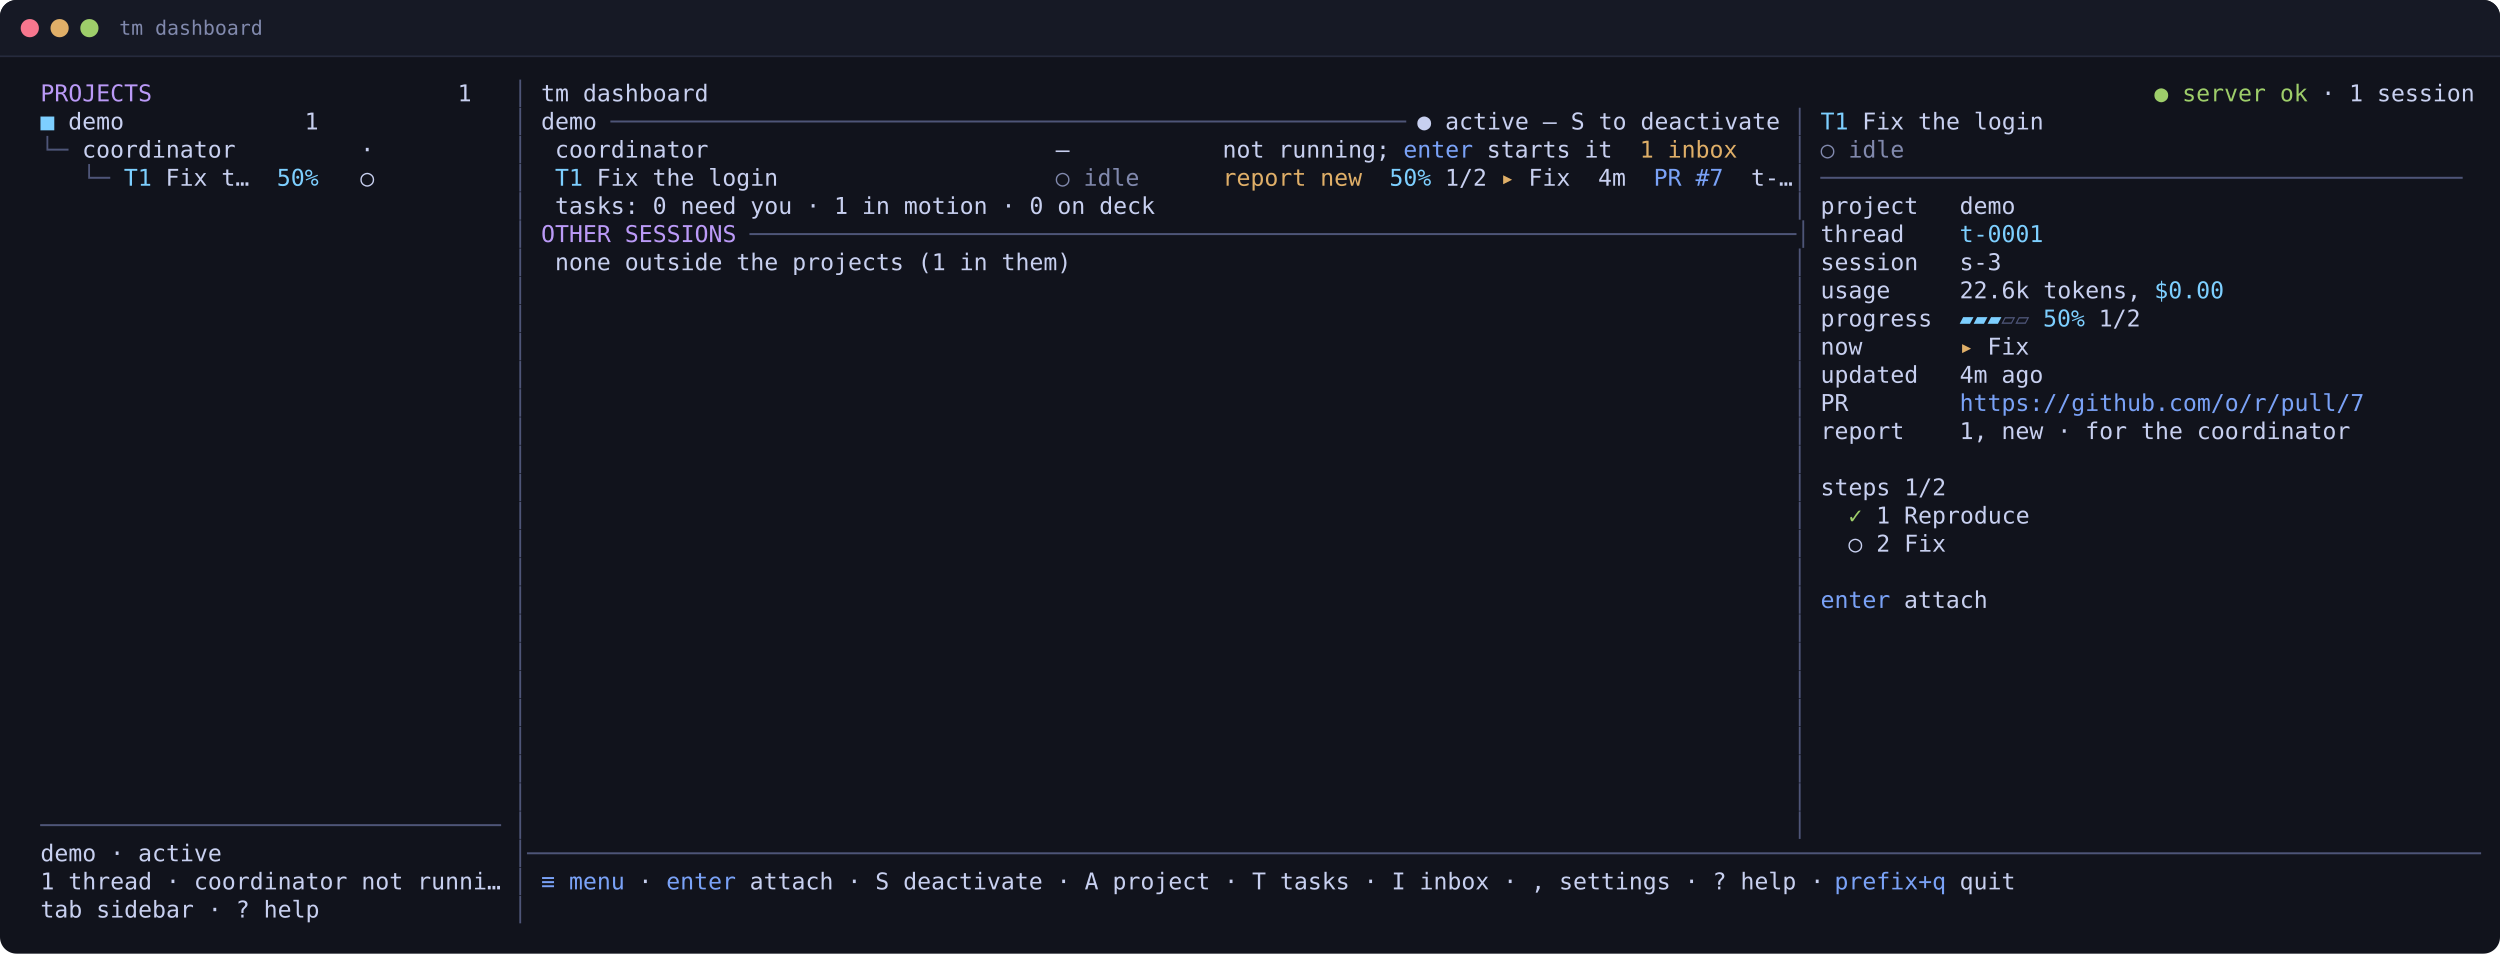
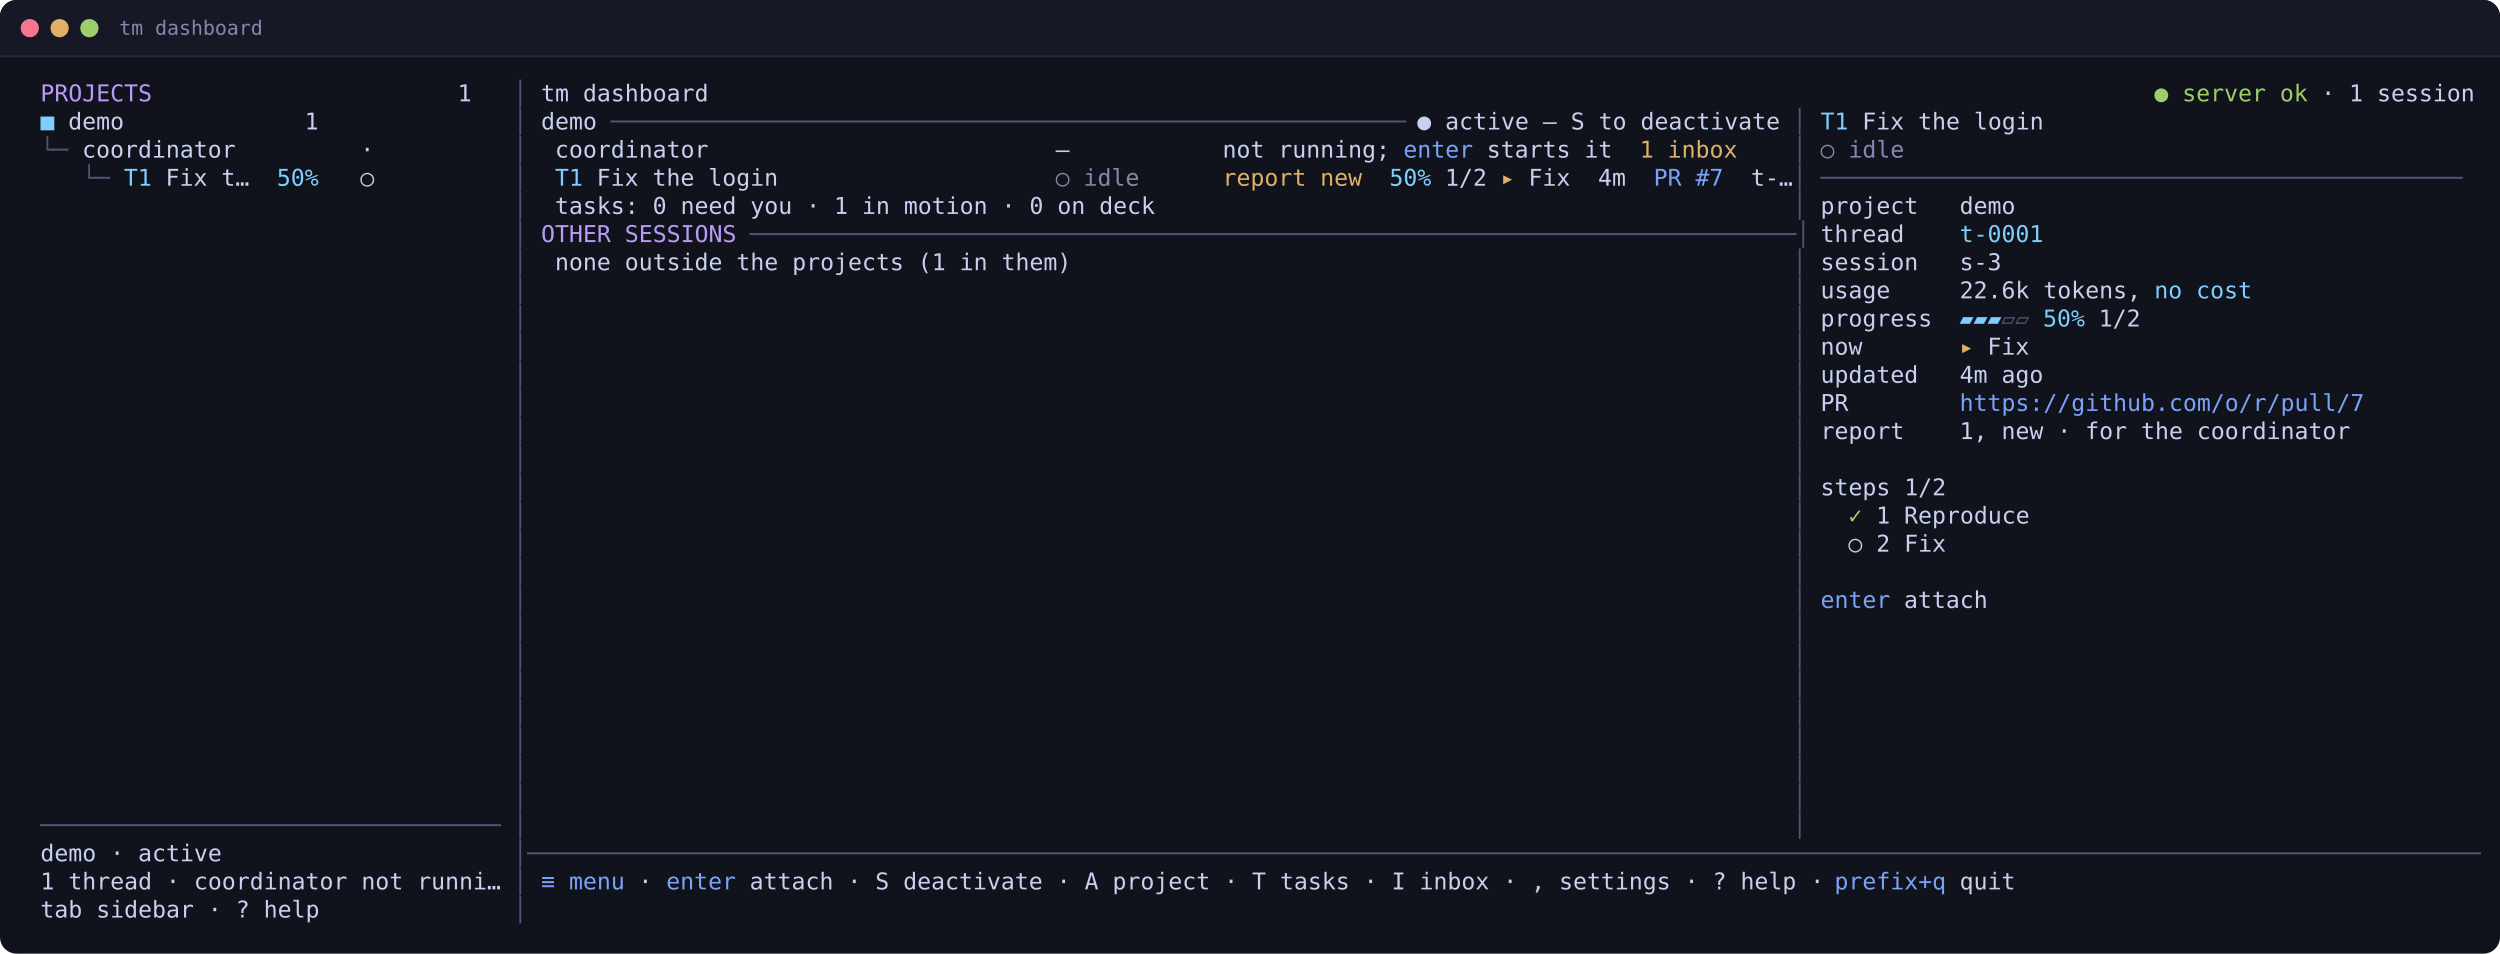
<svg xmlns="http://www.w3.org/2000/svg" width="1510" height="576" viewBox="0 0 1510 576" role="img" aria-labelledby="t">
  <style>text{font:14px ui-monospace,SFMono-Regular,Menlo,Consolas,'DejaVu Sans Mono','Liberation Mono',monospace;white-space:pre}</style>
  <rect width="1510" height="576" rx="10" fill="#11131c" />
  <rect width="1510" height="34" rx="10" fill="#161925" />
  <rect y="24" width="1510" height="10" fill="#161925" />
  <line x1="0" y1="34" x2="1510" y2="34" stroke="#262a3d" />
  <circle cx="18" cy="17" r="5.5" fill="#f7768e" />
  <circle cx="36" cy="17" r="5.5" fill="#e0af68" />
  <circle cx="54" cy="17" r="5.5" fill="#9ece6a" />
  <text x="72" y="21" fill="#8189ad" style="font-size:12px">tm dashboard</text>
  <text x="24.4" y="61.2" fill="#bb9af7" font-weight="700" textLength="67.2" lengthAdjust="spacingAndGlyphs">PROJECTS</text>
  <text x="276.4" y="61.2" fill="#c8d0f0">1</text>
  <text x="310.0" y="61.2" fill="#4e5578">│</text>
  <text x="326.8" y="61.2" fill="#c8d0f0" font-weight="700" textLength="100.8" lengthAdjust="spacingAndGlyphs">tm dashboard</text>
  <text x="1301.2" y="61.2" fill="#9ece6a" textLength="92.4" lengthAdjust="spacingAndGlyphs">● server ok</text>
  <text x="1402.0" y="61.2" fill="#c8d0f0" textLength="92.4" lengthAdjust="spacingAndGlyphs">· 1 session</text>
  <text x="24.4" y="78.2" fill="#7dcfff">■</text>
  <text x="41.2" y="78.2" fill="#c8d0f0" textLength="33.6" lengthAdjust="spacingAndGlyphs">demo</text>
  <text x="184.0" y="78.2" fill="#c8d0f0">1</text>
  <text x="310.0" y="78.2" fill="#4e5578">│</text>
  <text x="326.8" y="78.2" fill="#c8d0f0" textLength="33.6" lengthAdjust="spacingAndGlyphs">demo</text>
  <text x="368.8" y="78.2" fill="#4e5578" textLength="478.8" lengthAdjust="spacingAndGlyphs">─────────────────────────────────────────────────────────</text>
  <text x="856.0" y="78.2" fill="#c8d0f0" textLength="218.4" lengthAdjust="spacingAndGlyphs">● active — S to deactivate</text>
  <text x="1082.8" y="78.2" fill="#4e5578">│</text>
  <text x="1099.6" y="78.2" fill="#7dcfff" font-weight="700" textLength="16.8" lengthAdjust="spacingAndGlyphs">T1</text>
  <text x="1124.8" y="78.2" fill="#c8d0f0" textLength="109.2" lengthAdjust="spacingAndGlyphs">Fix the login</text>
  <text x="24.4" y="95.2" fill="#4e5578" textLength="16.8" lengthAdjust="spacingAndGlyphs">└─</text>
  <text x="49.6" y="95.2" fill="#c8d0f0" textLength="92.4" lengthAdjust="spacingAndGlyphs">coordinator</text>
  <text x="217.6" y="95.2" fill="#c8d0f0">·</text>
  <text x="310.0" y="95.2" fill="#4e5578">│</text>
  <text x="335.2" y="95.2" fill="#c8d0f0" textLength="92.4" lengthAdjust="spacingAndGlyphs">coordinator</text>
  <text x="637.6" y="95.2" fill="#c8d0f0">—</text>
  <text x="738.4" y="95.2" fill="#c8d0f0" textLength="100.8" lengthAdjust="spacingAndGlyphs">not running;</text>
  <text x="847.6" y="95.2" fill="#7aa2f7" textLength="42.0" lengthAdjust="spacingAndGlyphs">enter</text>
  <text x="898.0" y="95.2" fill="#c8d0f0" textLength="75.6" lengthAdjust="spacingAndGlyphs">starts it</text>
  <text x="990.4" y="95.2" fill="#e0af68" textLength="58.8" lengthAdjust="spacingAndGlyphs">1 inbox</text>
  <text x="1082.8" y="95.2" fill="#4e5578">│</text>
  <text x="1099.6" y="95.2" fill="#8189ad" textLength="50.4" lengthAdjust="spacingAndGlyphs">○ idle</text>
  <text x="49.6" y="112.2" fill="#4e5578" textLength="16.8" lengthAdjust="spacingAndGlyphs">└─</text>
  <text x="74.8" y="112.2" fill="#7dcfff" font-weight="700" textLength="16.8" lengthAdjust="spacingAndGlyphs">T1</text>
  <text x="100.0" y="112.2" fill="#c8d0f0" textLength="50.4" lengthAdjust="spacingAndGlyphs">Fix t…</text>
  <text x="167.2" y="112.2" fill="#7dcfff" textLength="25.2" lengthAdjust="spacingAndGlyphs">50%</text>
  <text x="217.6" y="112.2" fill="#c8d0f0">○</text>
  <text x="310.0" y="112.2" fill="#4e5578">│</text>
  <text x="335.2" y="112.2" fill="#7dcfff" font-weight="700" textLength="16.8" lengthAdjust="spacingAndGlyphs">T1</text>
  <text x="360.4" y="112.2" fill="#c8d0f0" textLength="109.2" lengthAdjust="spacingAndGlyphs">Fix the login</text>
  <text x="637.6" y="112.2" fill="#8189ad" textLength="50.4" lengthAdjust="spacingAndGlyphs">○ idle</text>
  <text x="738.4" y="112.2" fill="#e0af68" textLength="84.0" lengthAdjust="spacingAndGlyphs">report new</text>
  <text x="839.2" y="112.2" fill="#7dcfff" textLength="25.2" lengthAdjust="spacingAndGlyphs">50%</text>
  <text x="872.8" y="112.2" fill="#c8d0f0" textLength="25.2" lengthAdjust="spacingAndGlyphs">1/2</text>
  <text x="906.4" y="112.2" fill="#e0af68">▸</text>
  <text x="923.2" y="112.2" fill="#c8d0f0" textLength="25.2" lengthAdjust="spacingAndGlyphs">Fix</text>
  <text x="965.2" y="112.2" fill="#c8d0f0" textLength="16.8" lengthAdjust="spacingAndGlyphs">4m</text>
  <text x="998.8" y="112.2" fill="#7aa2f7" textLength="42.0" lengthAdjust="spacingAndGlyphs">PR #7</text>
  <text x="1057.6" y="112.2" fill="#c8d0f0" textLength="25.2" lengthAdjust="spacingAndGlyphs">t-…</text>
  <text x="1082.8" y="112.2" fill="#4e5578">│</text>
  <text x="1099.6" y="112.2" fill="#4e5578" textLength="386.4" lengthAdjust="spacingAndGlyphs">──────────────────────────────────────────────</text>
  <text x="310.0" y="129.2" fill="#4e5578">│</text>
  <text x="335.2" y="129.2" fill="#c8d0f0" textLength="361.2" lengthAdjust="spacingAndGlyphs">tasks: 0 need you · 1 in motion · 0 on deck</text>
  <text x="1082.8" y="129.2" fill="#4e5578">│</text>
  <text x="1099.6" y="129.2" fill="#c8d0f0" textLength="58.8" lengthAdjust="spacingAndGlyphs">project</text>
  <text x="1183.6" y="129.2" fill="#c8d0f0" textLength="33.6" lengthAdjust="spacingAndGlyphs">demo</text>
  <text x="310.0" y="146.2" fill="#4e5578">│</text>
  <text x="326.8" y="146.2" fill="#bb9af7" font-weight="700" textLength="117.6" lengthAdjust="spacingAndGlyphs">OTHER SESSIONS</text>
  <text x="452.8" y="146.2" fill="#4e5578" textLength="638.4" lengthAdjust="spacingAndGlyphs">───────────────────────────────────────────────────────────────────────────│</text>
  <text x="1099.6" y="146.2" fill="#c8d0f0" textLength="50.4" lengthAdjust="spacingAndGlyphs">thread</text>
  <text x="1183.6" y="146.2" fill="#7dcfff" font-weight="700" textLength="50.4" lengthAdjust="spacingAndGlyphs">t-0001</text>
  <text x="310.0" y="163.2" fill="#4e5578">│</text>
  <text x="335.2" y="163.2" fill="#c8d0f0" textLength="310.8" lengthAdjust="spacingAndGlyphs">none outside the projects (1 in them)</text>
  <text x="1082.8" y="163.2" fill="#4e5578">│</text>
  <text x="1099.6" y="163.2" fill="#c8d0f0" textLength="58.8" lengthAdjust="spacingAndGlyphs">session</text>
  <text x="1183.6" y="163.2" fill="#c8d0f0" textLength="25.2" lengthAdjust="spacingAndGlyphs">s-3</text>
  <text x="310.0" y="180.2" fill="#4e5578">│</text>
  <text x="1082.8" y="180.2" fill="#4e5578">│</text>
  <text x="1099.6" y="180.2" fill="#c8d0f0" textLength="42.0" lengthAdjust="spacingAndGlyphs">usage</text>
  <text x="1183.6" y="180.2" fill="#c8d0f0" textLength="109.2" lengthAdjust="spacingAndGlyphs">22.6k tokens,</text>
-   <text x="1301.2" y="180.2" fill="#7dcfff" textLength="42.0" lengthAdjust="spacingAndGlyphs">$0.00</text>
+   <text x="1301.2" y="180.2" fill="#7dcfff" textLength="58.8" lengthAdjust="spacingAndGlyphs">no cost</text>
  <text x="310.0" y="197.2" fill="#4e5578">│</text>
  <text x="1082.8" y="197.2" fill="#4e5578">│</text>
  <text x="1099.6" y="197.2" fill="#c8d0f0" textLength="67.2" lengthAdjust="spacingAndGlyphs">progress</text>
  <text x="1183.6" y="197.2" fill="#7dcfff" textLength="25.2" lengthAdjust="spacingAndGlyphs">▰▰▰</text>
  <text x="1208.8" y="197.2" fill="#4e5578" textLength="16.8" lengthAdjust="spacingAndGlyphs">▱▱</text>
  <text x="1234.0" y="197.2" fill="#7dcfff" textLength="25.2" lengthAdjust="spacingAndGlyphs">50%</text>
  <text x="1267.6" y="197.2" fill="#c8d0f0" textLength="25.2" lengthAdjust="spacingAndGlyphs">1/2</text>
  <text x="310.0" y="214.2" fill="#4e5578">│</text>
  <text x="1082.8" y="214.2" fill="#4e5578">│</text>
  <text x="1099.6" y="214.2" fill="#c8d0f0" textLength="25.2" lengthAdjust="spacingAndGlyphs">now</text>
  <text x="1183.6" y="214.2" fill="#e0af68">▸</text>
  <text x="1200.4" y="214.2" fill="#c8d0f0" textLength="25.2" lengthAdjust="spacingAndGlyphs">Fix</text>
  <text x="310.0" y="231.2" fill="#4e5578">│</text>
  <text x="1082.8" y="231.2" fill="#4e5578">│</text>
  <text x="1099.6" y="231.2" fill="#c8d0f0" textLength="58.8" lengthAdjust="spacingAndGlyphs">updated</text>
  <text x="1183.6" y="231.2" fill="#c8d0f0" textLength="50.4" lengthAdjust="spacingAndGlyphs">4m ago</text>
  <text x="310.0" y="248.2" fill="#4e5578">│</text>
  <text x="1082.8" y="248.2" fill="#4e5578">│</text>
  <text x="1099.6" y="248.2" fill="#c8d0f0" textLength="16.8" lengthAdjust="spacingAndGlyphs">PR</text>
  <text x="1183.6" y="248.2" fill="#7aa2f7" textLength="243.6" lengthAdjust="spacingAndGlyphs">https://github.com/o/r/pull/7</text>
  <text x="310.0" y="265.2" fill="#4e5578">│</text>
  <text x="1082.8" y="265.2" fill="#4e5578">│</text>
  <text x="1099.6" y="265.2" fill="#c8d0f0" textLength="50.4" lengthAdjust="spacingAndGlyphs">report</text>
  <text x="1183.6" y="265.2" fill="#c8d0f0" textLength="235.2" lengthAdjust="spacingAndGlyphs">1, new · for the coordinator</text>
  <text x="310.0" y="282.2" fill="#4e5578">│</text>
  <text x="1082.8" y="282.2" fill="#4e5578">│</text>
  <text x="310.0" y="299.2" fill="#4e5578">│</text>
  <text x="1082.8" y="299.2" fill="#4e5578">│</text>
  <text x="1099.6" y="299.2" fill="#c8d0f0" textLength="75.6" lengthAdjust="spacingAndGlyphs">steps 1/2</text>
  <text x="310.0" y="316.2" fill="#4e5578">│</text>
  <text x="1082.8" y="316.2" fill="#4e5578">│</text>
  <text x="1116.4" y="316.2" fill="#9ece6a">✓</text>
  <text x="1133.2" y="316.2" fill="#c8d0f0" textLength="92.4" lengthAdjust="spacingAndGlyphs">1 Reproduce</text>
  <text x="310.0" y="333.2" fill="#4e5578">│</text>
  <text x="1082.8" y="333.2" fill="#4e5578">│</text>
  <text x="1116.4" y="333.2" fill="#c8d0f0" textLength="58.8" lengthAdjust="spacingAndGlyphs">○ 2 Fix</text>
  <text x="310.0" y="350.2" fill="#4e5578">│</text>
  <text x="1082.8" y="350.2" fill="#4e5578">│</text>
  <text x="310.0" y="367.2" fill="#4e5578">│</text>
  <text x="1082.8" y="367.2" fill="#4e5578">│</text>
  <text x="1099.6" y="367.2" fill="#7aa2f7" textLength="42.0" lengthAdjust="spacingAndGlyphs">enter</text>
  <text x="1150.0" y="367.2" fill="#c8d0f0" textLength="50.4" lengthAdjust="spacingAndGlyphs">attach</text>
  <text x="310.0" y="384.2" fill="#4e5578">│</text>
  <text x="1082.8" y="384.2" fill="#4e5578">│</text>
  <text x="310.0" y="401.2" fill="#4e5578">│</text>
  <text x="1082.8" y="401.2" fill="#4e5578">│</text>
  <text x="310.0" y="418.2" fill="#4e5578">│</text>
  <text x="1082.8" y="418.2" fill="#4e5578">│</text>
  <text x="310.0" y="435.2" fill="#4e5578">│</text>
  <text x="1082.8" y="435.2" fill="#4e5578">│</text>
  <text x="310.0" y="452.2" fill="#4e5578">│</text>
  <text x="1082.8" y="452.2" fill="#4e5578">│</text>
  <text x="310.0" y="469.2" fill="#4e5578">│</text>
  <text x="1082.8" y="469.2" fill="#4e5578">│</text>
  <text x="310.0" y="486.2" fill="#4e5578">│</text>
  <text x="1082.8" y="486.2" fill="#4e5578">│</text>
  <text x="24.4" y="503.2" fill="#4e5578" textLength="277.2" lengthAdjust="spacingAndGlyphs">─────────────────────────────────</text>
  <text x="310.0" y="503.2" fill="#4e5578">│</text>
  <text x="1082.8" y="503.2" fill="#4e5578">│</text>
  <text x="24.4" y="520.2" fill="#c8d0f0" textLength="109.2" lengthAdjust="spacingAndGlyphs">demo · active</text>
  <text x="310.0" y="520.2" fill="#4e5578" textLength="1184.4" lengthAdjust="spacingAndGlyphs">│────────────────────────────────────────────────────────────────────────────────────────────────────────────────────────────────────────────</text>
  <text x="24.4" y="537.2" fill="#c8d0f0" textLength="277.2" lengthAdjust="spacingAndGlyphs">1 thread · coordinator not runni…</text>
  <text x="310.0" y="537.2" fill="#4e5578">│</text>
  <text x="326.8" y="537.2" fill="#7aa2f7" textLength="50.4" lengthAdjust="spacingAndGlyphs">≡ menu</text>
  <text x="385.6" y="537.2" fill="#c8d0f0">·</text>
  <text x="402.4" y="537.2" fill="#7aa2f7" textLength="42.0" lengthAdjust="spacingAndGlyphs">enter</text>
  <text x="452.8" y="537.2" fill="#c8d0f0" textLength="646.8" lengthAdjust="spacingAndGlyphs">attach · S deactivate · A project · T tasks · I inbox · , settings · ? help ·</text>
  <text x="1108.0" y="537.2" fill="#7aa2f7" textLength="67.2" lengthAdjust="spacingAndGlyphs">prefix+q</text>
  <text x="1183.6" y="537.2" fill="#c8d0f0" textLength="33.6" lengthAdjust="spacingAndGlyphs">quit</text>
  <text x="24.4" y="554.2" fill="#c8d0f0" textLength="168.0" lengthAdjust="spacingAndGlyphs">tab sidebar · ? help</text>
  <text x="310.0" y="554.2" fill="#4e5578">│</text>
</svg>
